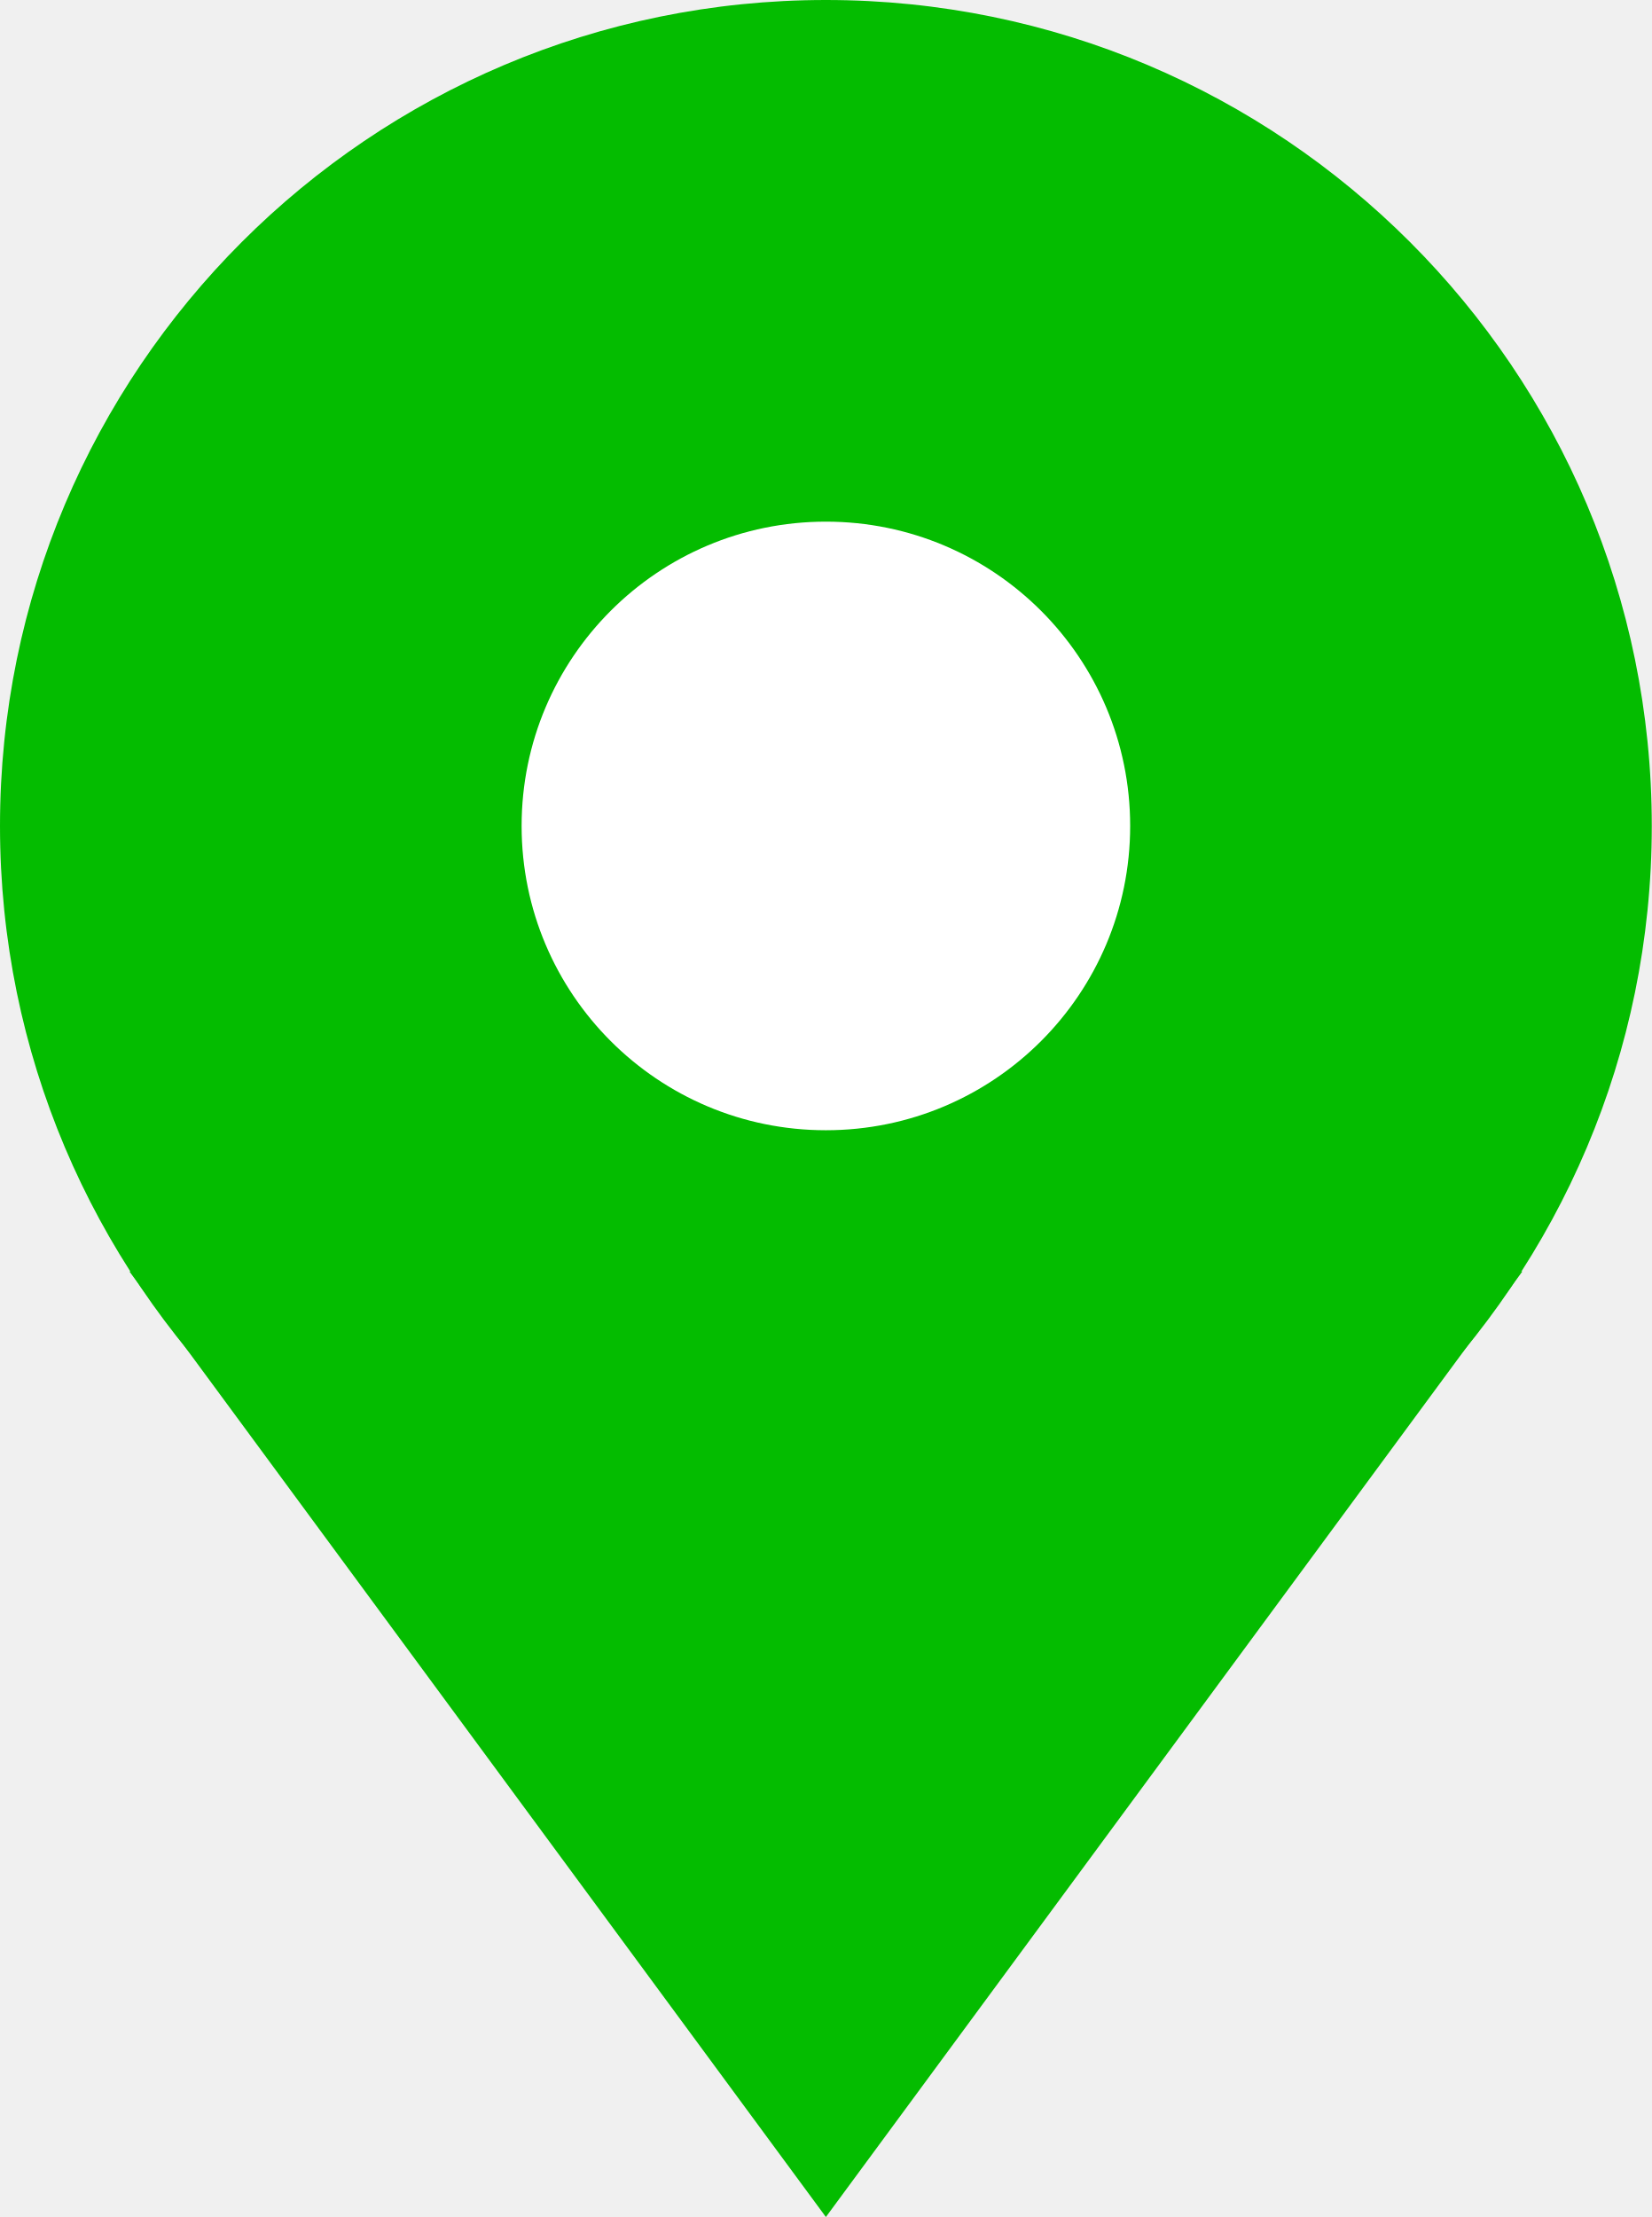
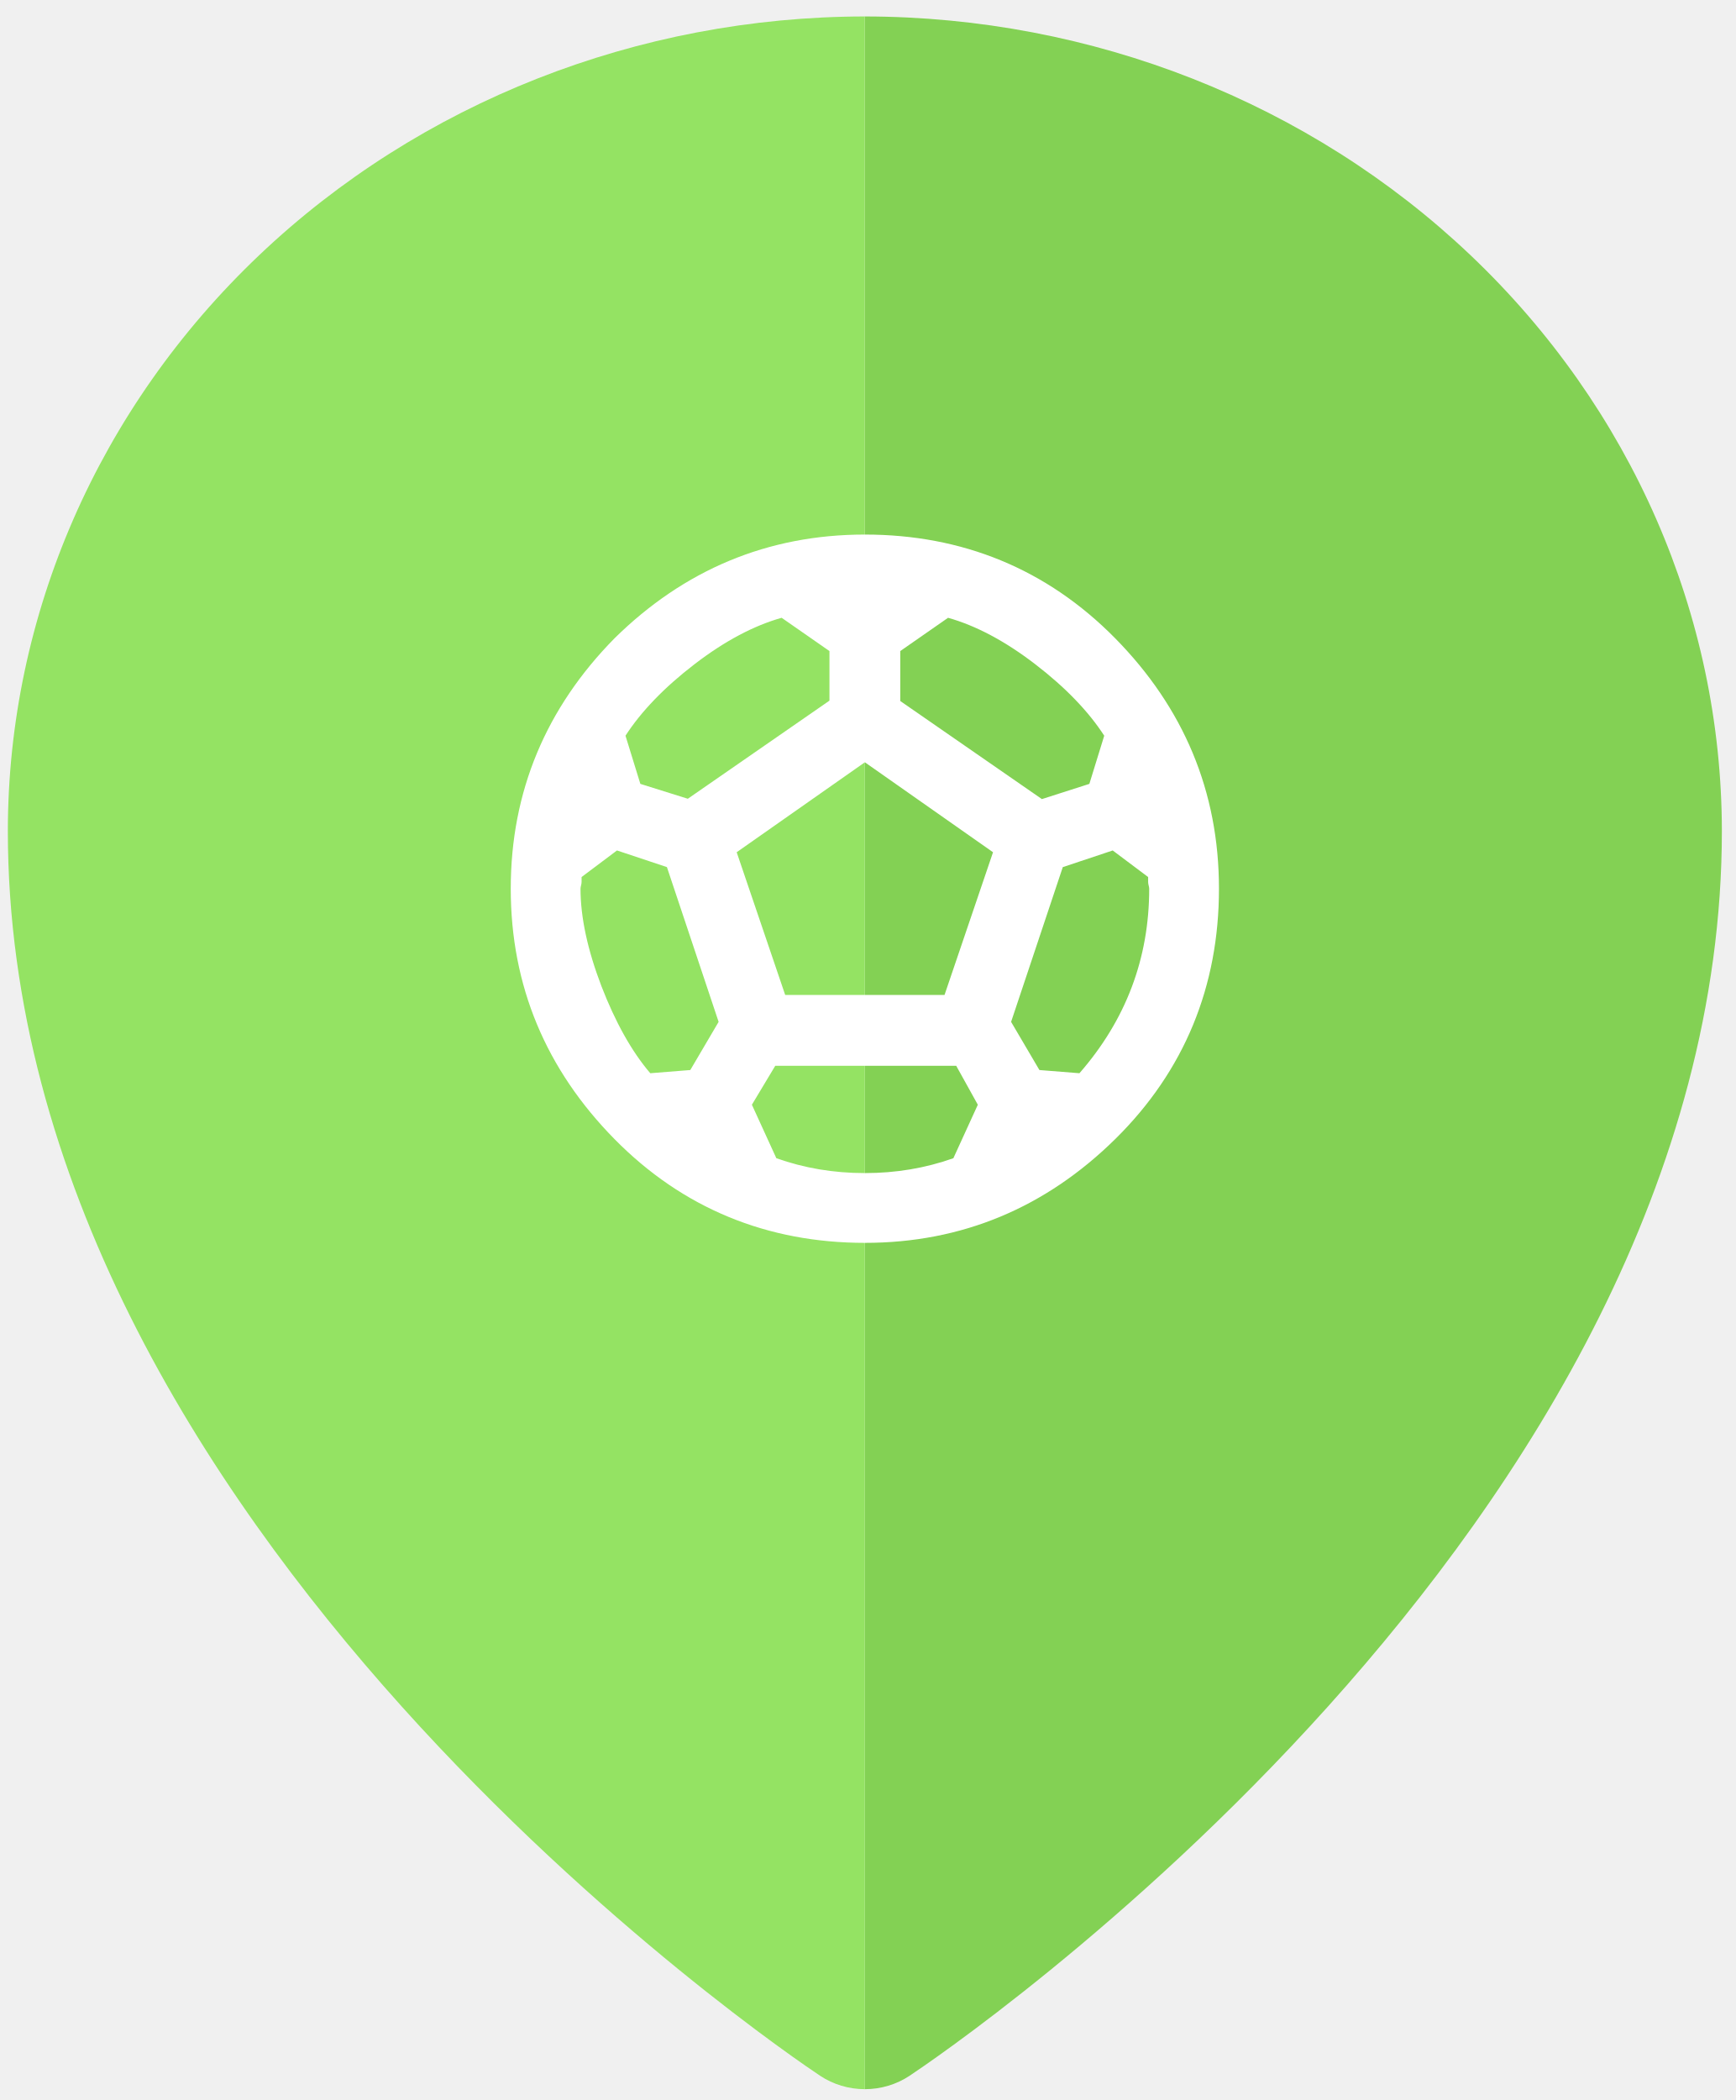
- <svg xmlns="http://www.w3.org/2000/svg" width="76" height="102" viewBox="0 0 76 102" fill="none">
-   <rect width="76" height="76" rx="38" fill="#04BC00" />
-   <rect x="24" y="24" width="28" height="28" rx="14" fill="white" />
-   <path d="M38 102L70.043 58.5H5.957L38 102Z" fill="#04BC00" />
+ <svg xmlns="http://www.w3.org/2000/svg" width="81" height="98" viewBox="0 0 81 98" fill="none">
+   <path fill-rule="evenodd" clip-rule="evenodd" d="M40.367 0.768C50.971 0.78 61.139 4.787 68.637 11.911C76.136 19.035 80.354 28.694 80.367 38.768C80.367 71.284 44.003 95.842 42.453 96.87C41.841 97.276 41.113 97.495 40.366 97.495L40.367 0.768Z" fill="#83D154" />
+   <path fill-rule="evenodd" clip-rule="evenodd" d="M40.366 0.768C29.762 0.78 19.594 4.787 12.095 11.911C4.597 19.035 0.378 28.694 0.366 38.768C0.366 71.284 36.73 95.842 38.28 96.87C38.892 97.276 39.62 97.495 40.367 97.495L40.366 0.768Z" fill="#94E363" />
+   <path d="M48.514 49.935L47.192 47.687L49.605 40.465L51.935 39.688L53.588 40.928V41.159C53.588 41.275 53.638 41.374 53.638 41.473C53.638 44.729 52.547 47.605 50.382 50.084L48.514 49.935ZM36.648 46.431L34.384 39.771L40.367 35.573L46.349 39.771L44.085 46.431H36.648ZM40.367 54.744C38.912 54.744 37.54 54.513 36.235 54.05L35.094 51.554L36.185 49.736H44.63L45.639 51.554L44.498 54.05C43.193 54.513 41.821 54.744 40.367 54.744ZM30.351 50.084C29.475 49.059 28.715 47.687 28.07 46.018C27.426 44.332 27.095 42.812 27.095 41.473C27.095 41.374 27.145 41.275 27.145 41.159V40.928L28.797 39.688L31.128 40.465L33.541 47.687L32.219 49.935L30.351 50.084ZM38.714 30.383V32.697L32.103 37.275L29.888 36.581L29.194 34.333C29.921 33.209 30.996 32.086 32.417 30.995C33.838 29.904 35.194 29.193 36.483 28.83L38.714 30.383ZM44.25 28.83C45.539 29.193 46.895 29.904 48.316 30.995C49.737 32.086 50.812 33.209 51.539 34.333L50.845 36.581L48.63 37.291L42.019 32.714V30.383L44.25 28.83ZM28.682 29.788C25.492 33.028 23.839 36.928 23.839 41.473C23.839 46.018 25.492 49.918 28.682 53.158C31.872 56.397 35.822 58 40.367 58C44.911 58 48.812 56.347 52.051 53.158C55.29 49.968 56.894 46.018 56.894 41.473C56.894 36.928 55.241 33.028 52.051 29.788C48.861 26.549 44.911 24.946 40.367 24.946C35.822 24.946 31.921 26.599 28.682 29.788Z" fill="white" />
</svg>
